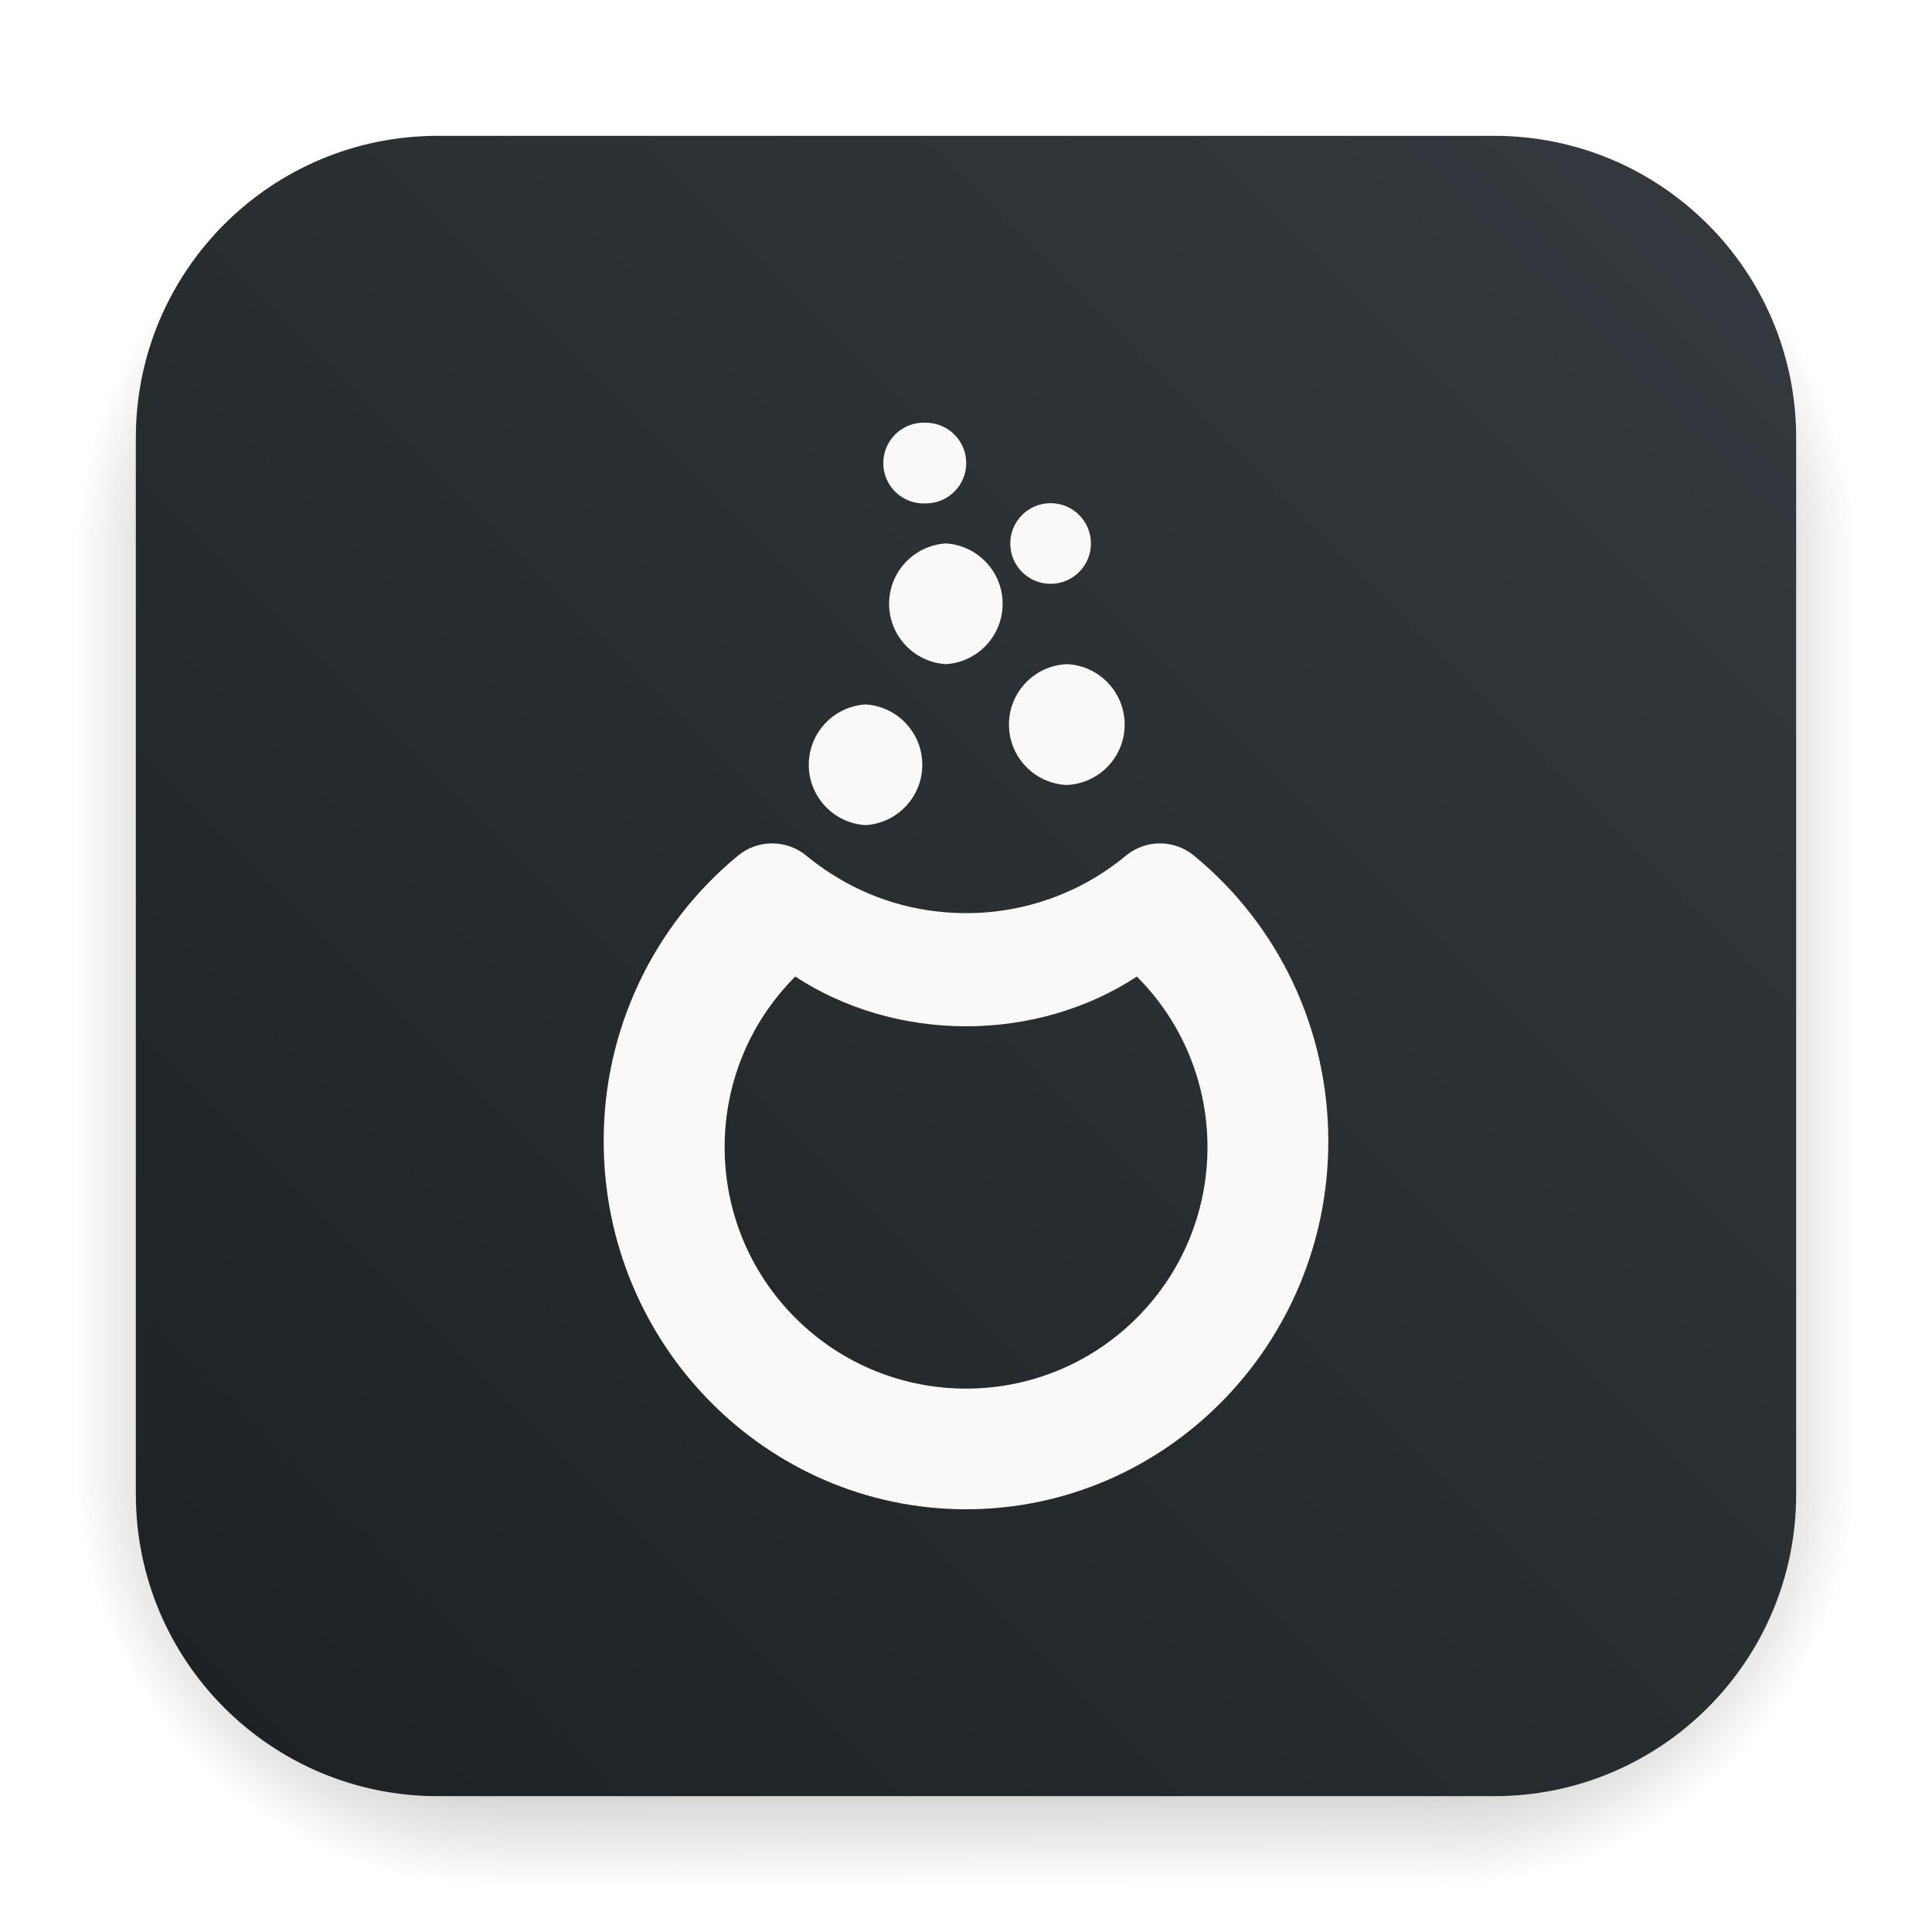
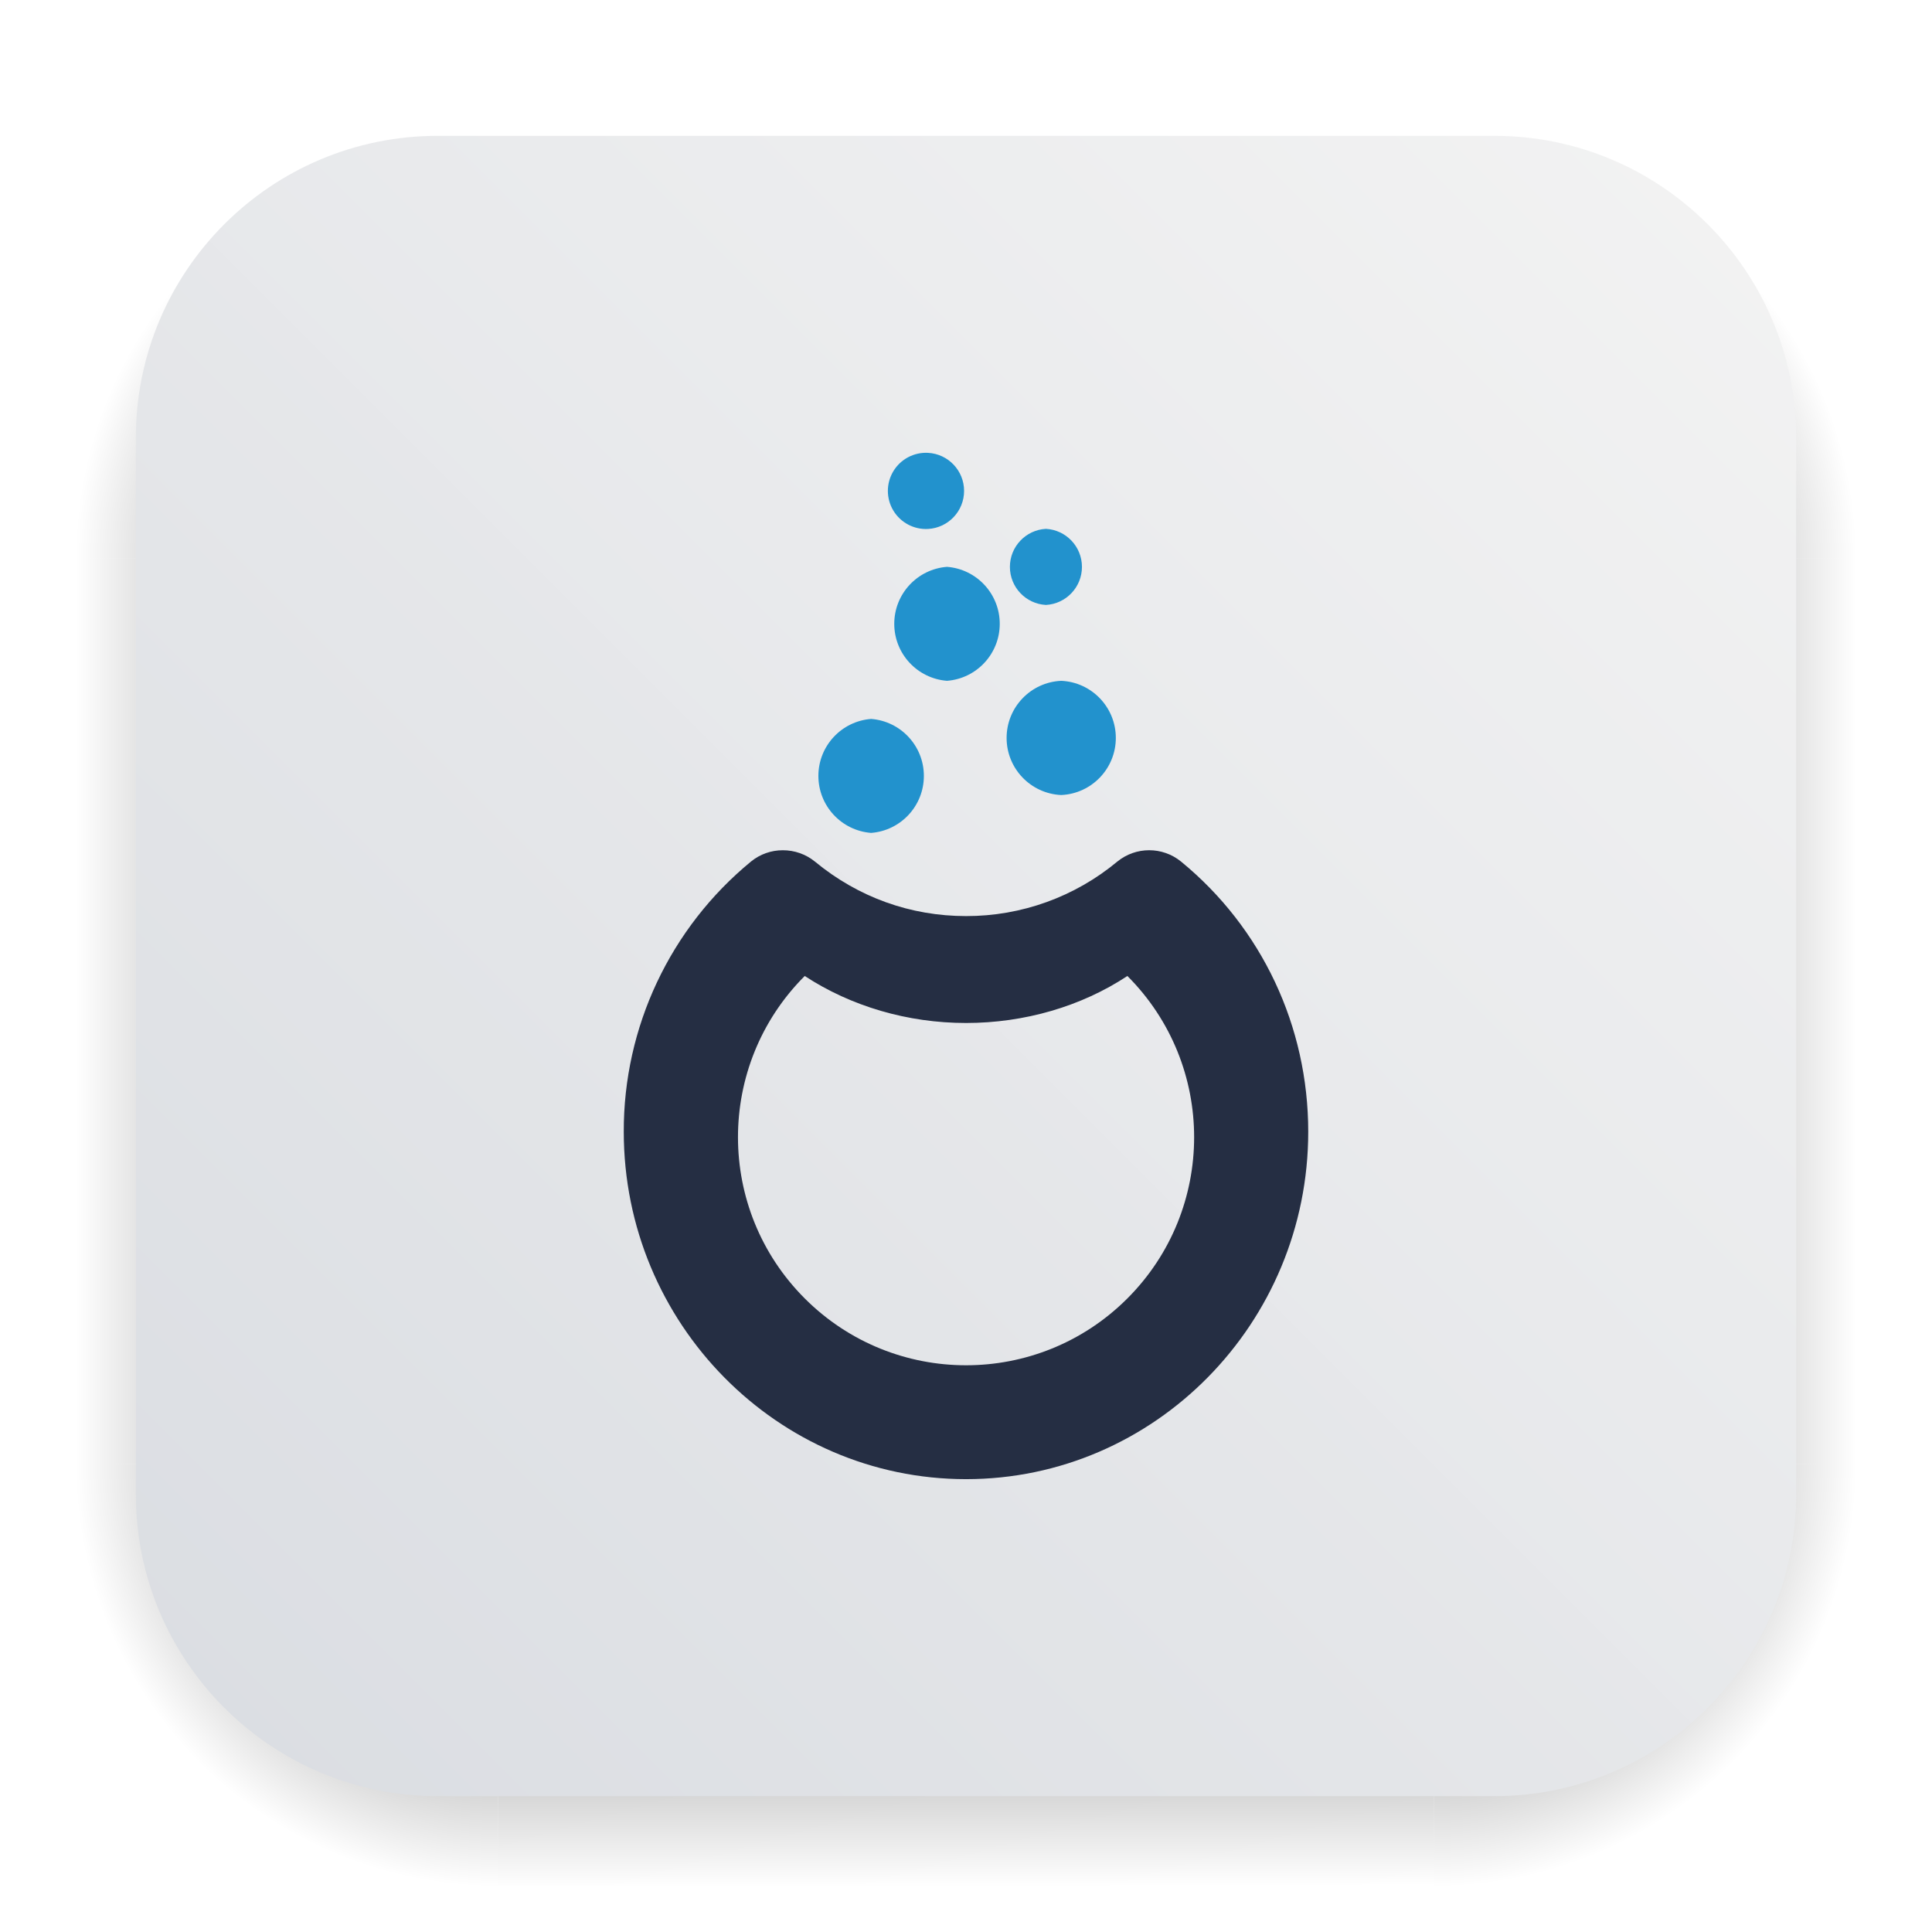
<svg xmlns="http://www.w3.org/2000/svg" xmlns:xlink="http://www.w3.org/1999/xlink" width="64" height="64" version="1.1" viewBox="0 0 64 64" id="svg19">
  <defs id="defs7">
    <linearGradient id="b" x1="45.628" x2="45.628" y1="57.955" y2="12.461" gradientTransform="matrix(0.26458,0,0,0.26458,0,280.07)" gradientUnits="userSpaceOnUse">
      <stop offset="0" id="stop2" />
      <stop stop-opacity="0" offset="1" id="stop4" />
    </linearGradient>
    <linearGradient id="b-35" x1="45.628" x2="45.628" y1="57.955" y2="12.461" gradientUnits="userSpaceOnUse">
      <stop offset="0" id="stop2-6" />
      <stop stop-opacity="0" offset="1" id="stop4-2" />
    </linearGradient>
    <linearGradient gradientUnits="userSpaceOnUse" gradientTransform="matrix(0.5669644,0,0,0.5669644,-218.6393,-293.1525)" y2="517.8" y1="545.8" x2="399.57" x1="399.57" id="b-3">
      <stop id="stop850" offset="0" stop-color="#3889e9" />
      <stop id="stop852" offset="1" stop-color="#5ea5fb" />
    </linearGradient>
    <linearGradient gradientUnits="userSpaceOnUse" gradientTransform="matrix(0.2645781,0,0,0.2645781,-29.81845,-3.708886)" y2="1.669" y1="61.873" x2="32.431" x1="32.431" id="linearGradient1001">
      <stop id="stop855" offset="0" stop-color="#1d2123" />
      <stop id="stop857" offset="1" stop-color="#33393e" />
    </linearGradient>
    <linearGradient gradientUnits="userSpaceOnUse" gradientTransform="matrix(0.2645781,0,0,0.2645781,-31.03085,-6.02445)" y2="1.669" y1="61.873" x2="32.431" x1="32.431" id="linearGradient1001-7">
      <stop id="stop855-0" offset="0" stop-color="#1d2123" />
      <stop id="stop857-9" offset="1" stop-color="#33393e" />
    </linearGradient>
    <linearGradient id="linearGradient1057">
      <stop id="stop4-3" offset="0" stop-color="#fff" />
      <stop id="stop6" offset="1" stop-opacity="0" stop-color="#fff" />
    </linearGradient>
    <linearGradient gradientUnits="userSpaceOnUse" gradientTransform="matrix(1.5625,0,0,1.5625,0.40633,-5.1891)" y2="52.847" y1="27.545" x2="34.999" x1="34.999" id="linearGradient982">
      <stop id="stop9" offset="0" stop-color="#32b4ff" />
      <stop id="stop11" offset="1" stop-color="#3287ff" />
    </linearGradient>
    <linearGradient gradientUnits="userSpaceOnUse" gradientTransform="matrix(1.5625,0,0,1.5625,-9.2253,1.3231)" y2="43.681" y1="18.052" x2="21.314" x1="21.314" id="linearGradient1047">
      <stop id="stop18" offset="0" stop-color="#14dc78" />
      <stop id="stop20" offset="1" stop-color="#14a03c" />
    </linearGradient>
    <linearGradient gradientUnits="userSpaceOnUse" gradientTransform="matrix(1.5625,0,0,1.5625,-8.1072,-10.908)" y2="37.368" y1="12.316" x2="41.729" x1="41.729" id="linearGradient1049">
      <stop id="stop23" offset="0" stop-color="#ff3c64" />
      <stop id="stop25" offset="1" stop-color="#ff4628" />
    </linearGradient>
    <linearGradient xlink:href="#linearGradient1057" gradientUnits="userSpaceOnUse" gradientTransform="matrix(1,0,0,1.2271,0.20646,-10.975)" y2="39.768" y1="32.234" x2="34.427" x1="34.427" id="linearGradient1059" />
    <linearGradient xlink:href="#linearGradient1057" gradientUnits="userSpaceOnUse" gradientTransform="matrix(1,0,0,1.2271,-12.55,-19.793)" y2="39.768" y1="32.234" x2="34.427" x1="34.427" id="linearGradient1063" />
    <linearGradient xlink:href="#linearGradient1057" gradientUnits="userSpaceOnUse" gradientTransform="matrix(1,0,0,1.2271,5.7554,-25.761)" y2="39.768" y1="32.234" x2="34.427" x1="34.427" id="linearGradient1067" />
    <filter color-interpolation-filters="sRGB" height="1.048" width="1.048" y="-0.024" x="-0.024" id="filter2761">
      <feGaussianBlur id="feGaussianBlur31" stdDeviation="0.146" />
    </filter>
    <linearGradient gradientUnits="userSpaceOnUse" gradientTransform="matrix(3.7796,0,0,3.7796,72.4059,0.53085)" y2="1.17" y1="15.576" x2="15.65" x1="1.332" id="linearGradient1024">
      <stop id="stop34" offset="0" stop-color="#dddfe1" />
      <stop id="stop36" offset="1" stop-opacity=".996" stop-color="#f3f4f6" />
    </linearGradient>
    <filter color-interpolation-filters="sRGB" height="1.048" width="1.048" y="-0.024" x="-0.024" id="filter2761-3">
      <feGaussianBlur id="feGaussianBlur2" stdDeviation="0.146" />
    </filter>
    <linearGradient gradientUnits="userSpaceOnUse" gradientTransform="translate(0,-0.07421)" y2="1.17" y1="15.576" x2="15.65" x1="1.332" id="linearGradient1024-6">
      <stop id="stop5" offset="0" stop-color="#dddfe1" />
      <stop id="stop7" offset="1" stop-opacity=".996" stop-color="#f3f4f6" />
    </linearGradient>
    <linearGradient y2="517.8" x2="399.57" y1="545.8" x1="399.57" gradientTransform="matrix(2.1429,0,0,2.1429,-901.8833,-1143.268)" gradientUnits="userSpaceOnUse" id="linearGradient981" xlink:href="#b-3" />
    <linearGradient xlink:href="#linearGradient1051" id="linearGradient1053" x1="-127" y1="60" x2="-72" y2="5" gradientUnits="userSpaceOnUse" gradientTransform="translate(131.5,-0.5100005)" />
    <linearGradient id="linearGradient1051">
-       <stop style="stop-color:#1d2123;stop-opacity:1" offset="0" id="stop1047" />
-       <stop style="stop-color:#33393e;stop-opacity:0.996" offset="1" id="stop1049" />
+       <stop style="stop-color:#dadde2;stop-opacity:1;" offset="0" id="stop1047" />
+       <stop style="stop-color:#f3f3f3;stop-opacity:0.996;" offset="1" id="stop1049" />
    </linearGradient>
-     <filter style="color-interpolation-filters:sRGB" id="filter1057" x="-0.027" width="1.054" y="-0.027" height="1.054">
-       <feGaussianBlur stdDeviation="0.619" id="feGaussianBlur1059" />
-     </filter>
    <linearGradient xlink:href="#b-3" id="linearGradient3" gradientUnits="userSpaceOnUse" gradientTransform="matrix(2.1429,0,0,2.1429,-826.3695,-1108)" x1="399.57" y1="545.8" x2="399.57" y2="517.8" />
    <radialGradient id="gradient_ds_br" cx="0" cy="0" r="1" gradientUnits="userSpaceOnUse" gradientTransform="matrix(13.9984,0.00477622,-0.00477841,14.0048,47.5016,48.4952)">
      <stop offset="0.65" id="stop1" />
-       <stop offset="1" stop-opacity="0" id="stop2" />
+       <stop offset="1" stop-opacity="0" id="stop3" />
    </radialGradient>
    <linearGradient id="gradient_ds_b" x1="30.449" y1="48.5" x2="30.492" y2="62.5" gradientUnits="userSpaceOnUse">
-       <stop offset="0.654" id="stop3" />
-       <stop offset="1" stop-opacity="0" id="stop4" />
+       <stop offset="0.654" id="stop8" />
+       <stop offset="1" stop-opacity="0" id="stop10" />
    </linearGradient>
    <radialGradient id="gradient_ds_bl" cx="0" cy="0" r="1" gradientUnits="userSpaceOnUse" gradientTransform="matrix(0,14,-14,0,16.5,48.5)">
-       <stop offset="0.65" id="stop5" />
-       <stop offset="1" stop-opacity="0" id="stop6" />
+       <stop offset="0.65" id="stop12" />
+       <stop offset="1" stop-opacity="0" id="stop13" />
    </radialGradient>
    <linearGradient id="gradient_ds_r" x1="47.5" y1="33.5" x2="61.5" y2="33.501" gradientUnits="userSpaceOnUse">
-       <stop offset="0.649" id="stop7" />
-       <stop offset="1" stop-opacity="0" id="stop8" />
+       <stop offset="0.649" id="stop14" />
+       <stop offset="1" stop-opacity="0" id="stop15" />
    </linearGradient>
    <linearGradient id="gradient_ds_l" x1="16.5" y1="33.895" x2="2.5" y2="33.895" gradientUnits="userSpaceOnUse">
-       <stop offset="0.649" id="stop9" />
-       <stop offset="1" stop-opacity="0" id="stop10" />
+       <stop offset="0.649" id="stop16" />
+       <stop offset="1" stop-opacity="0" id="stop17" />
    </linearGradient>
    <radialGradient id="gradient_ds_tr" cx="0" cy="0" r="1" gradientTransform="matrix(0.00843236,-14,14.0084,0.0189842,47.4916,18.5)" gradientUnits="userSpaceOnUse">
-       <stop offset="0.65" id="stop11" />
-       <stop offset="1" stop-opacity="0" id="stop12" />
+       <stop offset="0.65" id="stop19" />
+       <stop offset="1" stop-opacity="0" id="stop21" />
    </radialGradient>
    <linearGradient id="gradient_ds_t" x1="29.98" y1="18.5" x2="29.916" y2="4.5" gradientUnits="userSpaceOnUse">
-       <stop offset="0.649" id="stop13" />
-       <stop offset="1" stop-opacity="0" id="stop14" />
+       <stop offset="0.649" id="stop22" />
+       <stop offset="1" stop-opacity="0" id="stop24" />
    </linearGradient>
    <radialGradient id="gradient_ds_tl" cx="0" cy="0" r="1" gradientTransform="matrix(-0.00843236,-14,-14.0084,0.0189842,16.5084,18.5)" gradientUnits="userSpaceOnUse">
-       <stop offset="0.65" id="stop15" />
-       <stop offset="1" stop-opacity="0" id="stop16" />
+       <stop offset="0.65" id="stop26" />
+       <stop offset="1" stop-opacity="0" id="stop27" />
    </radialGradient>
  </defs>
  <g id="ds" opacity="0.25">
    <path id="ds-br" d="m 47.5,48.5 h 14 v 14 h -14 z" fill="url(#gradient_ds_br)" style="fill:url(#gradient_ds_br)" />
    <path id="ds-b" d="m 16.5,48.5 h 31 v 14 h -31 z" fill="url(#gradient_ds_b)" style="fill:url(#gradient_ds_b)" />
    <path id="ds-bl" d="m 2.5,48.5 h 14 v 14 h -14 z" fill="url(#gradient_ds_bl)" style="fill:url(#gradient_ds_bl)" />
    <path id="ds-r" d="m 47.5,18.5 h 14 v 30 h -14 z" fill="url(#gradient_ds_r)" style="fill:url(#gradient_ds_r)" />
    <path id="ds-l" d="m 2.5,18.5 h 14 v 30 h -14 z" fill="url(#gradient_ds_l)" style="fill:url(#gradient_ds_l)" />
    <path id="ds-tr" d="m 47.5,4.5 h 14 v 14 h -14 z" fill="url(#gradient_ds_tr)" style="fill:url(#gradient_ds_tr)" />
    <path id="ds-t" d="m 16.5,4.5 h 31 v 14 h -31 z" fill="url(#gradient_ds_t)" style="fill:url(#gradient_ds_t)" />
    <path id="ds-tl" d="m 16.5,4.5 h -14 v 14 h 14 z" fill="url(#gradient_ds_tl)" style="fill:url(#gradient_ds_tl)" />
  </g>
  <rect y="4.5" x="4.5" height="55" width="55" id="bg" style="fill:url(#linearGradient1053);fill-opacity:1;stroke-width:2.744;stroke-linecap:round" rx="10" />
  <g id="art" stroke-width="0.75" fill="#f9f9f9" transform="scale(3.779602)" style="display:inline">
-     <path id="path923" d="m 6.767,7.392 a 0.465,0.465 0 0 0 -0.296,0.105 3.233,3.233 0 0 0 -1.18,2.507 c 0,1.778 1.426,3.224 3.176,3.224 1.75,0 3.175,-1.446 3.175,-3.224 0,-0.978 -0.43,-1.892 -1.18,-2.507 a 0.468,0.468 0 0 0 -0.591,0 2.187,2.187 0 0 1 -1.404,0.506 c -0.515,0 -1,-0.174 -1.403,-0.506 A 0.47,0.47 0 0 0 6.767,7.392 Z M 6.97,8.559 c 0.43,0.282 0.956,0.436 1.497,0.436 0.541,0 1.069,-0.154 1.497,-0.436 a 2.116,2.116 0 1 1 -2.994,0 z M 8.114,3.705 a 0.354,0.354 0 1 0 10e-4,0.707 0.353,0.353 0 0 0 0,-0.707 z M 9.208,4.41 a 0.353,0.353 0 1 0 0,0.707 0.353,0.353 0 0 0 0,-0.707 z M 8.29,4.763 a 0.53,0.53 0 0 0 0,1.058 0.53,0.53 0 0 0 0,-1.058 z m 1.06,1.058 a 0.53,0.53 0 0 0 0,1.059 0.53,0.53 0 0 0 0,-1.059 z M 7.586,6.174 a 0.53,0.53 0 0 0 0,1.058 0.53,0.53 0 0 0 0,-1.058 z" />
+     <path style="display:inline;fill:#252e43;fill-opacity:1;stroke-width:0.708" d="M 6.861,7.452 A 0.439,0.439 0 0 0 6.582,7.551 3.054,3.054 0 0 0 5.467,9.919 c 0,1.68 1.347,3.045 3,3.045 1.653,0 2.999,-1.366 2.999,-3.045 0,-0.924 -0.406,-1.787 -1.115,-2.368 a 0.442,0.442 0 0 0 -0.558,0 2.066,2.066 0 0 1 -1.326,0.478 c -0.486,0 -0.945,-0.164 -1.325,-0.478 A 0.444,0.444 0 0 0 6.861,7.452 Z m 0.192,1.102 c 0.406,0.266 0.903,0.412 1.414,0.412 0.511,0 1.01,-0.145 1.414,-0.412 a 1.999,1.999 0 1 1 -2.828,0 z" id="path923-0" />
+     <path id="path5" style="display:inline;fill:#2292cd;fill-opacity:1;stroke-width:0.708" d="M 8.134 3.969 A 0.334 0.334 0 1 0 8.134 4.636 A 0.334 0.334 0 0 0 8.134 3.969 L 8.134 3.969 z M 9.167 4.635 A 0.334 0.334 0 0 0 9.167 5.302 A 0.334 0.334 0 0 0 9.167 4.635 z M 8.3 4.968 A 0.501 0.501 0 0 0 8.3 5.967 A 0.501 0.501 0 0 0 8.3 4.968 z M 9.301 5.967 A 0.501 0.501 0 0 0 9.301 6.968 A 0.501 0.501 0 0 0 9.301 5.967 z M 7.635 6.301 A 0.501 0.501 0 0 0 7.635 7.3 A 0.501 0.501 0 0 0 7.635 6.301 z " />
  </g>
</svg>
